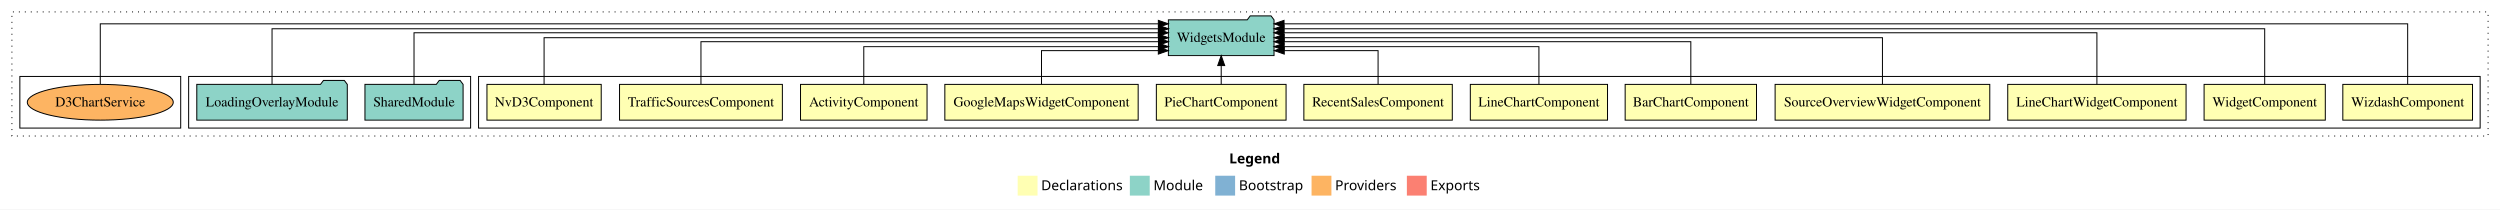
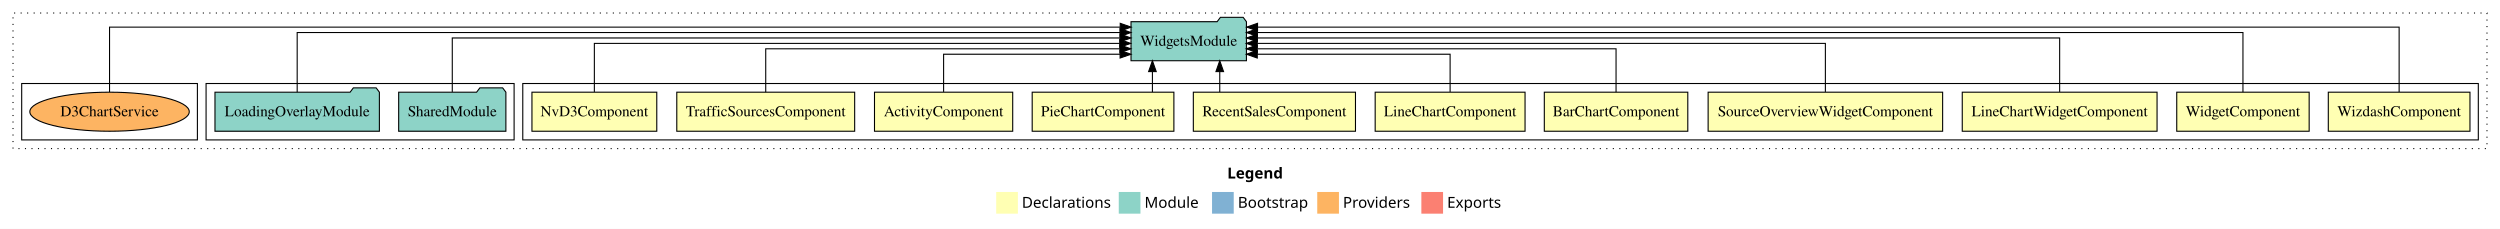
- <svg xmlns="http://www.w3.org/2000/svg" width="2518pt" height="211pt" viewBox="0.00 0.00 2518.00 211.00">
+ <svg xmlns="http://www.w3.org/2000/svg" width="2305pt" height="211pt" viewBox="0.00 0.00 2305.00 211.00">
  <g id="graph0" class="graph" transform="scale(1 1) rotate(0) translate(4 207)">
-     <polygon fill="#ffffff" stroke="transparent" points="-4,4 -4,-207 2514,-207 2514,4 -4,4" />
-     <text text-anchor="start" x="1234.009" y="-42.4" font-family="sans-serif" font-weight="bold" font-size="14.00" fill="#000000">Legend</text>
-     <polygon fill="#ffffb3" stroke="transparent" points="1021,-10 1021,-30 1041,-30 1041,-10 1021,-10" />
-     <text text-anchor="start" x="1044.629" y="-15.4" font-family="sans-serif" font-size="14.00" fill="#000000">  Declarations</text>
-     <polygon fill="#8dd3c7" stroke="transparent" points="1134,-10 1134,-30 1154,-30 1154,-10 1134,-10" />
-     <text text-anchor="start" x="1157.725" y="-15.4" font-family="sans-serif" font-size="14.00" fill="#000000">  Module</text>
-     <polygon fill="#80b1d3" stroke="transparent" points="1220,-10 1220,-30 1240,-30 1240,-10 1220,-10" />
-     <text text-anchor="start" x="1243.781" y="-15.4" font-family="sans-serif" font-size="14.00" fill="#000000">  Bootstrap</text>
-     <polygon fill="#fdb462" stroke="transparent" points="1317,-10 1317,-30 1337,-30 1337,-10 1317,-10" />
-     <text text-anchor="start" x="1340.673" y="-15.4" font-family="sans-serif" font-size="14.00" fill="#000000">  Providers</text>
-     <polygon fill="#fb8072" stroke="transparent" points="1413,-10 1413,-30 1433,-30 1433,-10 1413,-10" />
-     <text text-anchor="start" x="1436.726" y="-15.4" font-family="sans-serif" font-size="14.00" fill="#000000">  Exports</text>
+     <polygon fill="#ffffff" stroke="transparent" points="-4,4 -4,-207 2301,-207 2301,4 -4,4" />
+     <text text-anchor="start" x="1127.509" y="-42.4" font-family="sans-serif" font-weight="bold" font-size="14.00" fill="#000000">Legend</text>
+     <polygon fill="#ffffb3" stroke="transparent" points="914.5,-10 914.5,-30 934.5,-30 934.5,-10 914.5,-10" />
+     <text text-anchor="start" x="938.129" y="-15.4" font-family="sans-serif" font-size="14.00" fill="#000000">  Declarations</text>
+     <polygon fill="#8dd3c7" stroke="transparent" points="1027.5,-10 1027.5,-30 1047.5,-30 1047.5,-10 1027.5,-10" />
+     <text text-anchor="start" x="1051.225" y="-15.4" font-family="sans-serif" font-size="14.00" fill="#000000">  Module</text>
+     <polygon fill="#80b1d3" stroke="transparent" points="1113.5,-10 1113.5,-30 1133.5,-30 1133.5,-10 1113.5,-10" />
+     <text text-anchor="start" x="1137.281" y="-15.4" font-family="sans-serif" font-size="14.00" fill="#000000">  Bootstrap</text>
+     <polygon fill="#fdb462" stroke="transparent" points="1210.5,-10 1210.5,-30 1230.5,-30 1230.5,-10 1210.5,-10" />
+     <text text-anchor="start" x="1234.173" y="-15.4" font-family="sans-serif" font-size="14.00" fill="#000000">  Providers</text>
+     <polygon fill="#fb8072" stroke="transparent" points="1306.5,-10 1306.5,-30 1326.5,-30 1326.5,-10 1306.5,-10" />
+     <text text-anchor="start" x="1330.226" y="-15.4" font-family="sans-serif" font-size="14.00" fill="#000000">  Exports</text>
    <g id="clust1" class="cluster">
-       <polygon fill="none" stroke="#000000" stroke-dasharray="1,5" points="8,-70 8,-195 2502,-195 2502,-70 8,-70" />
+       <polygon fill="none" stroke="#000000" stroke-dasharray="1,5" points="8,-70 8,-195 2289,-195 2289,-70 8,-70" />
    </g>
    <g id="clust2" class="cluster">
-       <polygon fill="none" stroke="#000000" points="478,-78 478,-130 2494,-130 2494,-78 478,-78" />
+       <polygon fill="none" stroke="#000000" points="478,-78 478,-130 2281,-130 2281,-78 478,-78" />
    </g>
-     <g id="clust15" class="cluster">
+     <g id="clust14" class="cluster">
      <polygon fill="none" stroke="#000000" points="186,-78 186,-130 470,-130 470,-78 186,-78" />
    </g>
-     <g id="clust18" class="cluster">
+     <g id="clust17" class="cluster">
      <polygon fill="none" stroke="#000000" points="16,-78 16,-130 178,-130 178,-78 16,-78" />
    </g>
    <g id="node1" class="node">
-       <polygon fill="#ffffb3" stroke="#000000" points="2486.312,-122 2355.688,-122 2355.688,-86 2486.312,-86 2486.312,-122" />
-       <text text-anchor="middle" x="2421" y="-99.8" font-family="Times,serif" font-size="14.00" fill="#000000">WizdashComponent</text>
+       <polygon fill="#ffffb3" stroke="#000000" points="2273.312,-122 2142.688,-122 2142.688,-86 2273.312,-86 2273.312,-122" />
+       <text text-anchor="middle" x="2208" y="-99.8" font-family="Times,serif" font-size="14.00" fill="#000000">WizdashComponent</text>
    </g>
-     <g id="node13" class="node">
-       <polygon fill="#8dd3c7" stroke="#000000" points="1279.205,-187 1276.205,-191 1255.205,-191 1252.205,-187 1172.795,-187 1172.795,-151 1279.205,-151 1279.205,-187" />
-       <text text-anchor="middle" x="1226" y="-164.8" font-family="Times,serif" font-size="14.00" fill="#000000">WidgetsModule</text>
+     <g id="node12" class="node">
+       <polygon fill="#8dd3c7" stroke="#000000" points="1145.205,-187 1142.205,-191 1121.205,-191 1118.205,-187 1038.795,-187 1038.795,-151 1145.205,-151 1145.205,-187" />
+       <text text-anchor="middle" x="1092" y="-164.8" font-family="Times,serif" font-size="14.00" fill="#000000">WidgetsModule</text>
    </g>
    <g id="edge1" class="edge">
-       <path fill="none" stroke="#000000" d="M2421,-122.323C2421,-145.66 2421,-183 2421,-183 2421,-183 1289.278,-183 1289.278,-183" />
-       <polygon fill="#000000" stroke="#000000" points="1289.278,-179.5 1279.278,-183 1289.278,-186.5 1289.278,-179.5" />
+       <path fill="none" stroke="#000000" d="M2208,-122.091C2208,-145.133 2208,-182 2208,-182 2208,-182 1155.451,-182 1155.451,-182" />
+       <polygon fill="#000000" stroke="#000000" points="1155.451,-178.5 1145.451,-182 1155.451,-185.5 1155.451,-178.5" />
    </g>
    <g id="node2" class="node">
-       <polygon fill="#ffffb3" stroke="#000000" points="2338.044,-122 2215.956,-122 2215.956,-86 2338.044,-86 2338.044,-122" />
-       <text text-anchor="middle" x="2277" y="-99.8" font-family="Times,serif" font-size="14.00" fill="#000000">WidgetComponent</text>
+       <polygon fill="#ffffb3" stroke="#000000" points="2125.044,-122 2002.956,-122 2002.956,-86 2125.044,-86 2125.044,-122" />
+       <text text-anchor="middle" x="2064" y="-99.8" font-family="Times,serif" font-size="14.00" fill="#000000">WidgetComponent</text>
    </g>
    <g id="edge2" class="edge">
-       <path fill="none" stroke="#000000" d="M2277,-122.292C2277,-144.206 2277,-178 2277,-178 2277,-178 1289.201,-178 1289.201,-178" />
-       <polygon fill="#000000" stroke="#000000" points="1289.201,-174.5 1279.201,-178 1289.201,-181.5 1289.201,-174.5" />
+       <path fill="none" stroke="#000000" d="M2064,-122.045C2064,-143.662 2064,-177 2064,-177 2064,-177 1155.296,-177 1155.296,-177" />
+       <polygon fill="#000000" stroke="#000000" points="1155.296,-173.5 1145.296,-177 1155.296,-180.5 1155.296,-173.5" />
    </g>
    <g id="node3" class="node">
-       <polygon fill="#ffffb3" stroke="#000000" points="2197.803,-122 2018.197,-122 2018.197,-86 2197.803,-86 2197.803,-122" />
-       <text text-anchor="middle" x="2108" y="-99.8" font-family="Times,serif" font-size="14.00" fill="#000000">LineChartWidgetComponent</text>
+       <polygon fill="#ffffb3" stroke="#000000" points="1984.803,-122 1805.197,-122 1805.197,-86 1984.803,-86 1984.803,-122" />
+       <text text-anchor="middle" x="1895" y="-99.8" font-family="Times,serif" font-size="14.00" fill="#000000">LineChartWidgetComponent</text>
    </g>
    <g id="edge3" class="edge">
-       <path fill="none" stroke="#000000" d="M2108,-122.027C2108,-142.767 2108,-174 2108,-174 2108,-174 1289.187,-174 1289.187,-174" />
-       <polygon fill="#000000" stroke="#000000" points="1289.187,-170.5 1279.187,-174 1289.187,-177.5 1289.187,-170.5" />
+       <path fill="none" stroke="#000000" d="M1895,-122.223C1895,-142.365 1895,-172 1895,-172 1895,-172 1155.309,-172 1155.309,-172" />
+       <polygon fill="#000000" stroke="#000000" points="1155.309,-168.5 1145.309,-172 1155.309,-175.5 1155.309,-168.5" />
    </g>
    <g id="node4" class="node">
-       <polygon fill="#ffffb3" stroke="#000000" points="2000.109,-122 1783.891,-122 1783.891,-86 2000.109,-86 2000.109,-122" />
-       <text text-anchor="middle" x="1892" y="-99.8" font-family="Times,serif" font-size="14.00" fill="#000000">SourceOverviewWidgetComponent</text>
+       <polygon fill="#ffffb3" stroke="#000000" points="1787.109,-122 1570.891,-122 1570.891,-86 1787.109,-86 1787.109,-122" />
+       <text text-anchor="middle" x="1679" y="-99.8" font-family="Times,serif" font-size="14.00" fill="#000000">SourceOverviewWidgetComponent</text>
    </g>
    <g id="edge4" class="edge">
-       <path fill="none" stroke="#000000" d="M1892,-122.106C1892,-141.339 1892,-169 1892,-169 1892,-169 1289.376,-169 1289.376,-169" />
-       <polygon fill="#000000" stroke="#000000" points="1289.376,-165.5 1279.376,-169 1289.376,-172.5 1289.376,-165.5" />
+       <path fill="none" stroke="#000000" d="M1679,-122.222C1679,-140.828 1679,-167 1679,-167 1679,-167 1155.128,-167 1155.128,-167" />
+       <polygon fill="#000000" stroke="#000000" points="1155.128,-163.5 1145.128,-167 1155.128,-170.5 1155.128,-163.5" />
    </g>
    <g id="node5" class="node">
-       <polygon fill="#ffffb3" stroke="#000000" points="1765.147,-122 1632.853,-122 1632.853,-86 1765.147,-86 1765.147,-122" />
-       <text text-anchor="middle" x="1699" y="-99.8" font-family="Times,serif" font-size="14.00" fill="#000000">BarChartComponent</text>
+       <polygon fill="#ffffb3" stroke="#000000" points="1552.147,-122 1419.853,-122 1419.853,-86 1552.147,-86 1552.147,-122" />
+       <text text-anchor="middle" x="1486" y="-99.8" font-family="Times,serif" font-size="14.00" fill="#000000">BarChartComponent</text>
    </g>
    <g id="edge5" class="edge">
-       <path fill="none" stroke="#000000" d="M1699,-122.302C1699,-140.27 1699,-165 1699,-165 1699,-165 1289.34,-165 1289.34,-165" />
-       <polygon fill="#000000" stroke="#000000" points="1289.34,-161.5 1279.34,-165 1289.34,-168.5 1289.34,-161.5" />
+       <path fill="none" stroke="#000000" d="M1486,-122.034C1486,-139.06 1486,-162 1486,-162 1486,-162 1155.137,-162 1155.137,-162" />
+       <polygon fill="#000000" stroke="#000000" points="1155.137,-158.5 1145.137,-162 1155.137,-165.5 1155.137,-158.5" />
    </g>
    <g id="node6" class="node">
-       <polygon fill="#ffffb3" stroke="#000000" points="1615.093,-122 1476.907,-122 1476.907,-86 1615.093,-86 1615.093,-122" />
-       <text text-anchor="middle" x="1546" y="-99.8" font-family="Times,serif" font-size="14.00" fill="#000000">LineChartComponent</text>
+       <polygon fill="#ffffb3" stroke="#000000" points="1402.093,-122 1263.907,-122 1263.907,-86 1402.093,-86 1402.093,-122" />
+       <text text-anchor="middle" x="1333" y="-99.8" font-family="Times,serif" font-size="14.00" fill="#000000">LineChartComponent</text>
    </g>
    <g id="edge6" class="edge">
-       <path fill="none" stroke="#000000" d="M1546,-122.027C1546,-138.398 1546,-160 1546,-160 1546,-160 1289.201,-160 1289.201,-160" />
-       <polygon fill="#000000" stroke="#000000" points="1289.201,-156.5 1279.201,-160 1289.201,-163.5 1289.201,-156.5" />
+       <path fill="none" stroke="#000000" d="M1333,-122.24C1333,-137.571 1333,-157 1333,-157 1333,-157 1155.187,-157 1155.187,-157" />
+       <polygon fill="#000000" stroke="#000000" points="1155.187,-153.5 1145.187,-157 1155.187,-160.5 1155.187,-153.5" />
    </g>
    <g id="node7" class="node">
-       <polygon fill="#ffffb3" stroke="#000000" points="1458.751,-122 1309.249,-122 1309.249,-86 1458.751,-86 1458.751,-122" />
-       <text text-anchor="middle" x="1384" y="-99.8" font-family="Times,serif" font-size="14.00" fill="#000000">RecentSalesComponent</text>
+       <polygon fill="#ffffb3" stroke="#000000" points="1245.751,-122 1096.249,-122 1096.249,-86 1245.751,-86 1245.751,-122" />
+       <text text-anchor="middle" x="1171" y="-99.8" font-family="Times,serif" font-size="14.00" fill="#000000">RecentSalesComponent</text>
    </g>
    <g id="edge7" class="edge">
-       <path fill="none" stroke="#000000" d="M1384,-122.187C1384,-137.182 1384,-156 1384,-156 1384,-156 1289.492,-156 1289.492,-156" />
-       <polygon fill="#000000" stroke="#000000" points="1289.492,-152.5 1279.492,-156 1289.492,-159.5 1289.492,-152.5" />
+       <path fill="none" stroke="#000000" d="M1120.614,-122.106C1120.614,-122.106 1120.614,-140.991 1120.614,-140.991" />
+       <polygon fill="#000000" stroke="#000000" points="1117.114,-140.991 1120.614,-150.991 1124.114,-140.991 1117.114,-140.991" />
    </g>
    <g id="node8" class="node">
-       <polygon fill="#ffffb3" stroke="#000000" points="1291.323,-122 1160.677,-122 1160.677,-86 1291.323,-86 1291.323,-122" />
-       <text text-anchor="middle" x="1226" y="-99.8" font-family="Times,serif" font-size="14.00" fill="#000000">PieChartComponent</text>
+       <polygon fill="#ffffb3" stroke="#000000" points="1078.323,-122 947.677,-122 947.677,-86 1078.323,-86 1078.323,-122" />
+       <text text-anchor="middle" x="1013" y="-99.8" font-family="Times,serif" font-size="14.00" fill="#000000">PieChartComponent</text>
    </g>
    <g id="edge8" class="edge">
-       <path fill="none" stroke="#000000" d="M1226,-122.106C1226,-122.106 1226,-140.991 1226,-140.991" />
-       <polygon fill="#000000" stroke="#000000" points="1222.5,-140.991 1226,-150.991 1229.5,-140.991 1222.5,-140.991" />
+       <path fill="none" stroke="#000000" d="M1058.53,-122.106C1058.53,-122.106 1058.53,-140.991 1058.53,-140.991" />
+       <polygon fill="#000000" stroke="#000000" points="1055.03,-140.991 1058.53,-150.991 1062.03,-140.991 1055.03,-140.991" />
    </g>
    <g id="node9" class="node">
-       <polygon fill="#ffffb3" stroke="#000000" points="1142.359,-122 947.641,-122 947.641,-86 1142.359,-86 1142.359,-122" />
-       <text text-anchor="middle" x="1045" y="-99.8" font-family="Times,serif" font-size="14.00" fill="#000000">GoogleMapsWidgetComponent</text>
-     </g>
-     <g id="edge9" class="edge">
-       <path fill="none" stroke="#000000" d="M1045,-122.187C1045,-137.182 1045,-156 1045,-156 1045,-156 1162.673,-156 1162.673,-156" />
-       <polygon fill="#000000" stroke="#000000" points="1162.673,-159.5 1172.673,-156 1162.673,-152.5 1162.673,-159.5" />
-     </g>
-     <g id="node10" class="node">
      <polygon fill="#ffffb3" stroke="#000000" points="929.716,-122 802.284,-122 802.284,-86 929.716,-86 929.716,-122" />
      <text text-anchor="middle" x="866" y="-99.8" font-family="Times,serif" font-size="14.00" fill="#000000">ActivityComponent</text>
    </g>
-     <g id="edge10" class="edge">
-       <path fill="none" stroke="#000000" d="M866,-122.027C866,-138.398 866,-160 866,-160 866,-160 1162.881,-160 1162.881,-160" />
-       <polygon fill="#000000" stroke="#000000" points="1162.881,-163.5 1172.881,-160 1162.881,-156.5 1162.881,-163.5" />
+     <g id="edge9" class="edge">
+       <path fill="none" stroke="#000000" d="M866,-122.24C866,-137.571 866,-157 866,-157 866,-157 1028.727,-157 1028.727,-157" />
+       <polygon fill="#000000" stroke="#000000" points="1028.727,-160.5 1038.727,-157 1028.727,-153.5 1028.727,-160.5" />
    </g>
-     <g id="node11" class="node">
+     <g id="node10" class="node">
      <polygon fill="#ffffb3" stroke="#000000" points="784.004,-122 619.996,-122 619.996,-86 784.004,-86 784.004,-122" />
      <text text-anchor="middle" x="702" y="-99.8" font-family="Times,serif" font-size="14.00" fill="#000000">TrafficSourcesComponent</text>
    </g>
-     <g id="edge11" class="edge">
-       <path fill="none" stroke="#000000" d="M702,-122.302C702,-140.27 702,-165 702,-165 702,-165 1162.872,-165 1162.872,-165" />
-       <polygon fill="#000000" stroke="#000000" points="1162.872,-168.5 1172.872,-165 1162.872,-161.5 1162.872,-168.5" />
+     <g id="edge10" class="edge">
+       <path fill="none" stroke="#000000" d="M702,-122.034C702,-139.06 702,-162 702,-162 702,-162 1028.59,-162 1028.59,-162" />
+       <polygon fill="#000000" stroke="#000000" points="1028.59,-165.5 1038.59,-162 1028.59,-158.5 1028.59,-165.5" />
    </g>
-     <g id="node12" class="node">
+     <g id="node11" class="node">
      <polygon fill="#ffffb3" stroke="#000000" points="601.547,-122 486.454,-122 486.454,-86 601.547,-86 601.547,-122" />
      <text text-anchor="middle" x="544" y="-99.8" font-family="Times,serif" font-size="14.00" fill="#000000">NvD3Component</text>
    </g>
-     <g id="edge12" class="edge">
-       <path fill="none" stroke="#000000" d="M544,-122.106C544,-141.339 544,-169 544,-169 544,-169 1162.769,-169 1162.769,-169" />
-       <polygon fill="#000000" stroke="#000000" points="1162.769,-172.5 1172.769,-169 1162.769,-165.5 1162.769,-172.5" />
+     <g id="edge11" class="edge">
+       <path fill="none" stroke="#000000" d="M544,-122.222C544,-140.828 544,-167 544,-167 544,-167 1028.458,-167 1028.458,-167" />
+       <polygon fill="#000000" stroke="#000000" points="1028.458,-170.5 1038.458,-167 1028.458,-163.5 1028.458,-170.5" />
    </g>
-     <g id="node14" class="node">
+     <g id="node13" class="node">
      <polygon fill="#8dd3c7" stroke="#000000" points="462.423,-122 459.423,-126 438.423,-126 435.423,-122 363.577,-122 363.577,-86 462.423,-86 462.423,-122" />
      <text text-anchor="middle" x="413" y="-99.8" font-family="Times,serif" font-size="14.00" fill="#000000">SharedModule</text>
    </g>
-     <g id="edge13" class="edge">
-       <path fill="none" stroke="#000000" d="M413,-122.027C413,-142.767 413,-174 413,-174 413,-174 1162.657,-174 1162.657,-174" />
-       <polygon fill="#000000" stroke="#000000" points="1162.657,-177.5 1172.657,-174 1162.657,-170.5 1162.657,-177.5" />
+     <g id="edge12" class="edge">
+       <path fill="none" stroke="#000000" d="M413,-122.223C413,-142.365 413,-172 413,-172 413,-172 1028.72,-172 1028.72,-172" />
+       <polygon fill="#000000" stroke="#000000" points="1028.72,-175.5 1038.72,-172 1028.72,-168.5 1028.72,-175.5" />
    </g>
-     <g id="node15" class="node">
+     <g id="node14" class="node">
      <polygon fill="#8dd3c7" stroke="#000000" points="345.795,-122 342.795,-126 321.795,-126 318.795,-122 194.205,-122 194.205,-86 345.795,-86 345.795,-122" />
      <text text-anchor="middle" x="270" y="-99.8" font-family="Times,serif" font-size="14.00" fill="#000000">LoadingOverlayModule</text>
    </g>
-     <g id="edge14" class="edge">
-       <path fill="none" stroke="#000000" d="M270,-122.292C270,-144.206 270,-178 270,-178 270,-178 1162.897,-178 1162.897,-178" />
-       <polygon fill="#000000" stroke="#000000" points="1162.897,-181.5 1172.897,-178 1162.897,-174.5 1162.897,-181.5" />
+     <g id="edge13" class="edge">
+       <path fill="none" stroke="#000000" d="M270,-122.045C270,-143.662 270,-177 270,-177 270,-177 1028.7,-177 1028.7,-177" />
+       <polygon fill="#000000" stroke="#000000" points="1028.7,-180.5 1038.7,-177 1028.7,-173.5 1028.7,-180.5" />
    </g>
-     <g id="node16" class="node">
+     <g id="node15" class="node">
      <ellipse fill="#fdb462" stroke="#000000" cx="97" cy="-104" rx="73.492" ry="18" />
      <text text-anchor="middle" x="97" y="-99.8" font-family="Times,serif" font-size="14.00" fill="#000000">D3ChartService</text>
    </g>
-     <g id="edge15" class="edge">
-       <path fill="none" stroke="#000000" d="M97,-122.323C97,-145.66 97,-183 97,-183 97,-183 1162.684,-183 1162.684,-183" />
-       <polygon fill="#000000" stroke="#000000" points="1162.684,-186.5 1172.684,-183 1162.684,-179.5 1162.684,-186.5" />
+     <g id="edge14" class="edge">
+       <path fill="none" stroke="#000000" d="M97,-122.091C97,-145.133 97,-182 97,-182 97,-182 1028.856,-182 1028.856,-182" />
+       <polygon fill="#000000" stroke="#000000" points="1028.856,-185.5 1038.856,-182 1028.856,-178.5 1028.856,-185.5" />
    </g>
  </g>
</svg>
